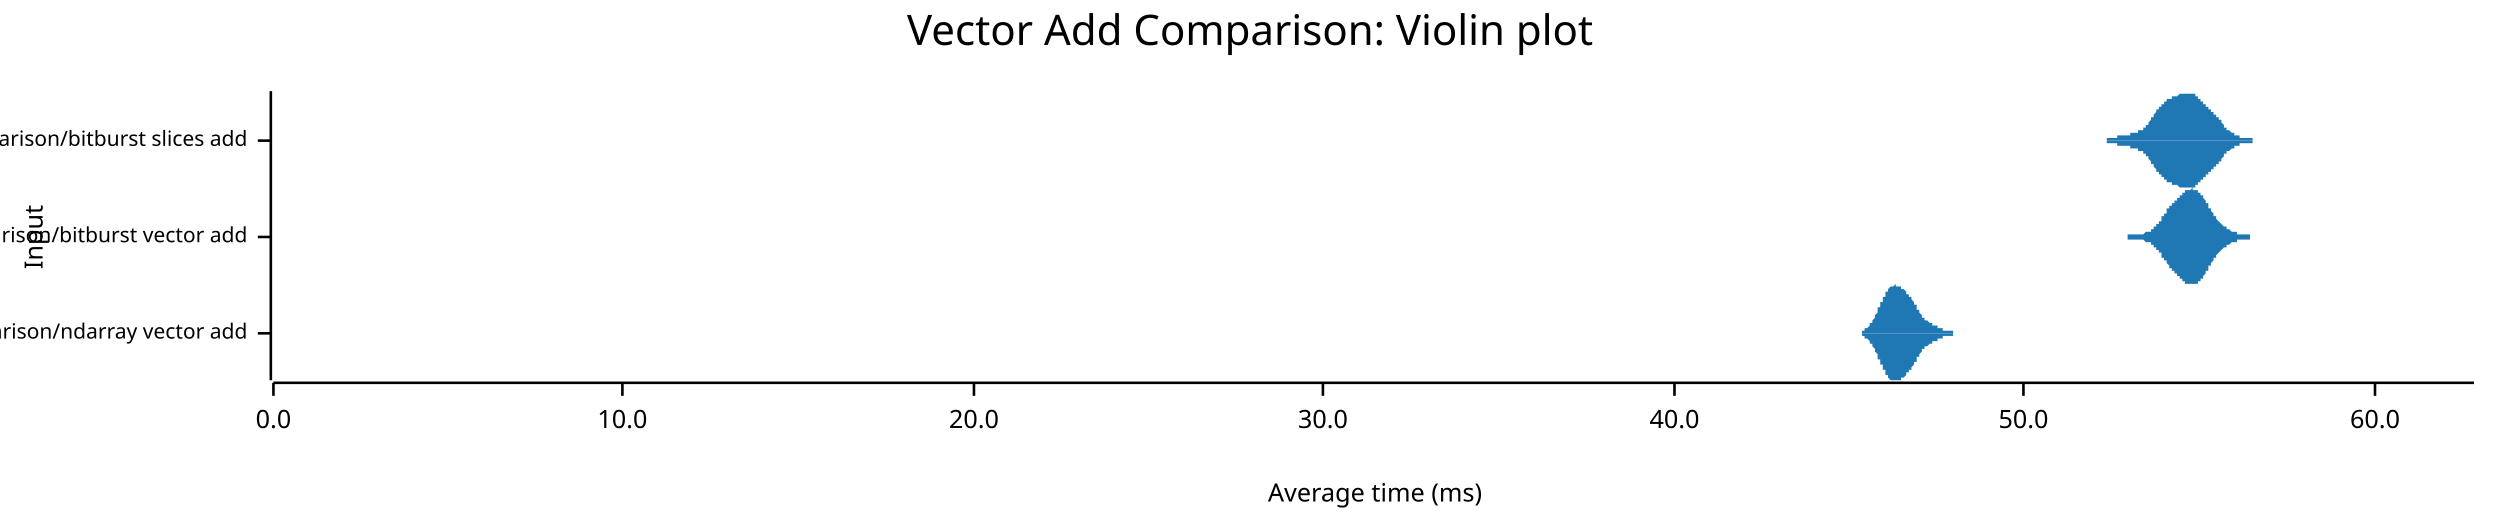
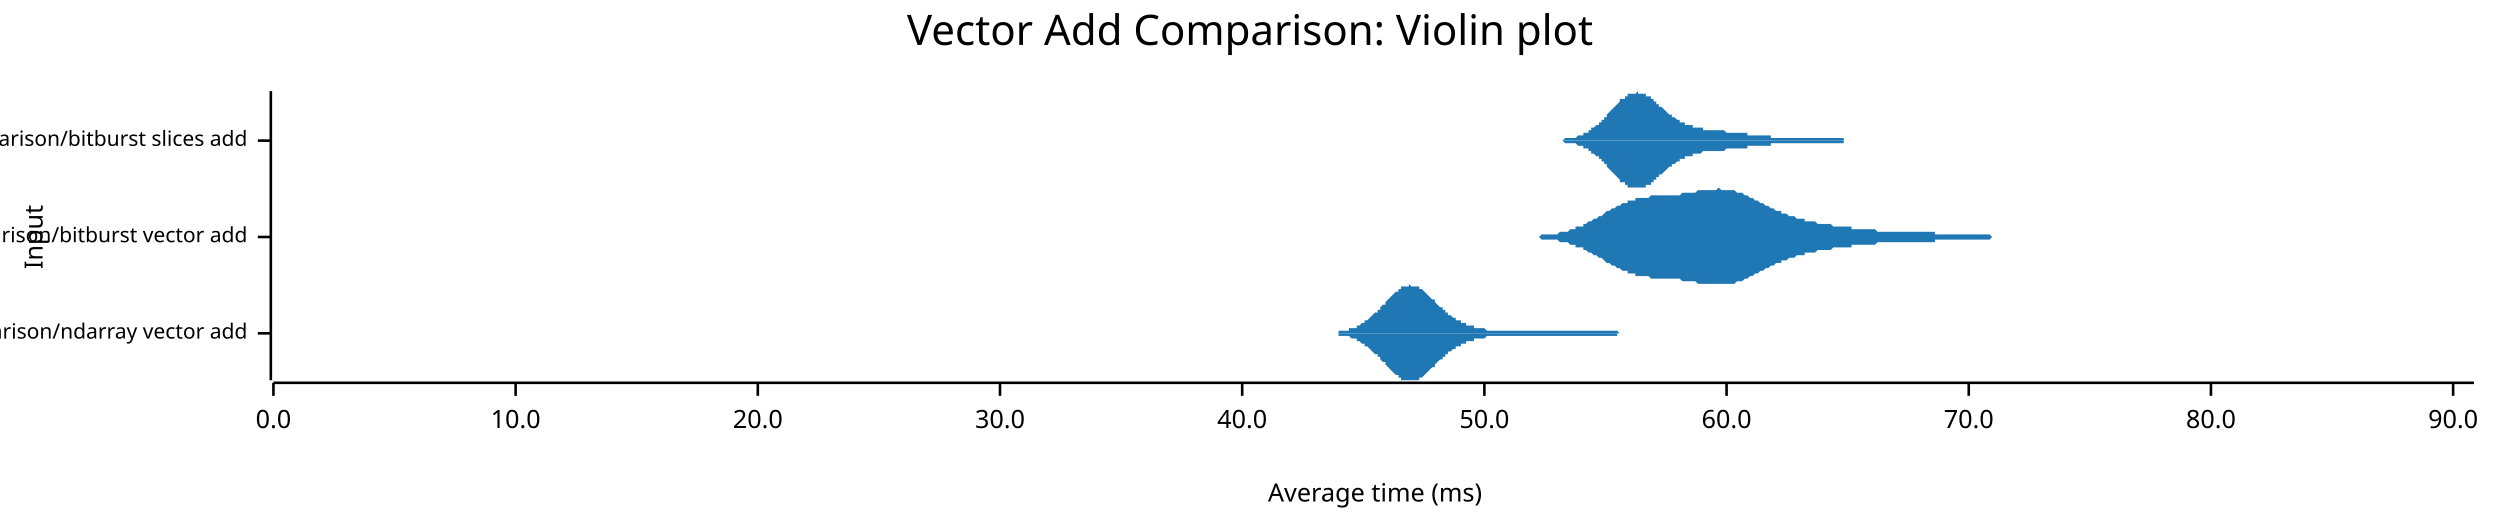
<svg xmlns="http://www.w3.org/2000/svg" width="960" height="204" viewBox="0 0 960 204">
  <text x="480" y="5" dy="0.76em" text-anchor="middle" font-family="sans-serif" font-size="16.129" opacity="1" fill="#000000">
Vector Add Comparison: Violin plot
</text>
  <text x="9" y="91" dy="0.76em" text-anchor="middle" font-family="sans-serif" font-size="9.677" opacity="1" fill="#000000" transform="rotate(270, 9, 91)">
Input
</text>
  <text x="528" y="195" dy="-0.5ex" text-anchor="middle" font-family="sans-serif" font-size="9.677" opacity="1" fill="#000000">
Average time (ms)
</text>
  <polyline fill="none" opacity="1" stroke="#000000" stroke-width="1" points="104,35 104,146 " />
  <text x="95" y="128" dy="0.5ex" text-anchor="end" font-family="sans-serif" font-size="8.065" opacity="1" fill="#000000">
Vector Add Comparison/ndarray vector add
</text>
  <polyline fill="none" opacity="1" stroke="#000000" stroke-width="1" points="99,128 104,128 " />
  <text x="95" y="91" dy="0.5ex" text-anchor="end" font-family="sans-serif" font-size="8.065" opacity="1" fill="#000000">
Vector Add Comparison/bitburst vector add
</text>
  <polyline fill="none" opacity="1" stroke="#000000" stroke-width="1" points="99,91 104,91 " />
  <text x="95" y="54" dy="0.5ex" text-anchor="end" font-family="sans-serif" font-size="8.065" opacity="1" fill="#000000">
Vector Add Comparison/bitburst slices add
</text>
  <polyline fill="none" opacity="1" stroke="#000000" stroke-width="1" points="99,54 104,54 " />
  <polyline fill="none" opacity="1" stroke="#000000" stroke-width="1" points="105,147 950,147 " />
  <text x="105" y="157" dy="0.76em" text-anchor="middle" font-family="sans-serif" font-size="9.677" opacity="1" fill="#000000">
0.0
</text>
  <polyline fill="none" opacity="1" stroke="#000000" stroke-width="1" points="105,147 105,152 " />
-   <text x="239" y="157" dy="0.76em" text-anchor="middle" font-family="sans-serif" font-size="9.677" opacity="1" fill="#000000">
+   <text x="198" y="157" dy="0.76em" text-anchor="middle" font-family="sans-serif" font-size="9.677" opacity="1" fill="#000000">
10.0
</text>
-   <polyline fill="none" opacity="1" stroke="#000000" stroke-width="1" points="239,147 239,152 " />
-   <text x="374" y="157" dy="0.76em" text-anchor="middle" font-family="sans-serif" font-size="9.677" opacity="1" fill="#000000">
+   <polyline fill="none" opacity="1" stroke="#000000" stroke-width="1" points="198,147 198,152 " />
+   <text x="291" y="157" dy="0.76em" text-anchor="middle" font-family="sans-serif" font-size="9.677" opacity="1" fill="#000000">
20.0
</text>
-   <polyline fill="none" opacity="1" stroke="#000000" stroke-width="1" points="374,147 374,152 " />
-   <text x="508" y="157" dy="0.76em" text-anchor="middle" font-family="sans-serif" font-size="9.677" opacity="1" fill="#000000">
+   <polyline fill="none" opacity="1" stroke="#000000" stroke-width="1" points="291,147 291,152 " />
+   <text x="384" y="157" dy="0.76em" text-anchor="middle" font-family="sans-serif" font-size="9.677" opacity="1" fill="#000000">
30.0
</text>
-   <polyline fill="none" opacity="1" stroke="#000000" stroke-width="1" points="508,147 508,152 " />
-   <text x="643" y="157" dy="0.76em" text-anchor="middle" font-family="sans-serif" font-size="9.677" opacity="1" fill="#000000">
+   <polyline fill="none" opacity="1" stroke="#000000" stroke-width="1" points="384,147 384,152 " />
+   <text x="477" y="157" dy="0.76em" text-anchor="middle" font-family="sans-serif" font-size="9.677" opacity="1" fill="#000000">
40.0
</text>
-   <polyline fill="none" opacity="1" stroke="#000000" stroke-width="1" points="643,147 643,152 " />
-   <text x="777" y="157" dy="0.76em" text-anchor="middle" font-family="sans-serif" font-size="9.677" opacity="1" fill="#000000">
+   <polyline fill="none" opacity="1" stroke="#000000" stroke-width="1" points="477,147 477,152 " />
+   <text x="570" y="157" dy="0.76em" text-anchor="middle" font-family="sans-serif" font-size="9.677" opacity="1" fill="#000000">
50.0
</text>
-   <polyline fill="none" opacity="1" stroke="#000000" stroke-width="1" points="777,147 777,152 " />
-   <text x="912" y="157" dy="0.76em" text-anchor="middle" font-family="sans-serif" font-size="9.677" opacity="1" fill="#000000">
+   <polyline fill="none" opacity="1" stroke="#000000" stroke-width="1" points="570,147 570,152 " />
+   <text x="663" y="157" dy="0.76em" text-anchor="middle" font-family="sans-serif" font-size="9.677" opacity="1" fill="#000000">
60.0
</text>
-   <polyline fill="none" opacity="1" stroke="#000000" stroke-width="1" points="912,147 912,152 " />
-   <polygon opacity="1" fill="#1F78B4" points="710,128 710,128 710,128 710,128 710,128 710,128 711,128 711,128 711,128 711,128 711,128 711,128 711,128 711,128 712,128 712,128 712,128 712,128 712,128 712,128 712,128 712,128 713,128 713,128 713,128 713,128 713,128 713,128 713,128 714,128 714,128 714,128 714,128 714,128 714,128 714,128 714,128 715,128 715,127 715,127 715,127 715,127 715,127 715,127 715,127 716,127 716,127 716,127 716,127 716,127 716,127 716,127 716,126 717,126 717,126 717,126 717,126 717,126 717,126 717,126 718,125 718,125 718,125 718,125 718,125 718,125 718,124 718,124 719,124 719,124 719,124 719,124 719,123 719,123 719,123 719,123 720,122 720,122 720,122 720,122 720,121 720,121 720,121 720,121 721,120 721,120 721,120 721,120 721,119 721,119 721,119 721,118 722,118 722,118 722,118 722,117 722,117 722,117 722,116 723,116 723,116 723,115 723,115 723,115 723,115 723,114 723,114 724,114 724,113 724,113 724,113 724,113 724,112 724,112 724,112 725,112 725,112 725,111 725,111 725,111 725,111 725,111 725,111 726,110 726,110 726,110 726,110 726,110 726,110 726,110 727,110 727,110 727,110 727,110 727,110 727,110 727,110 727,110 728,109 728,110 728,110 728,110 728,110 728,110 728,110 728,110 729,110 729,110 729,110 729,110 729,110 729,110 729,110 729,110 730,110 730,110 730,110 730,110 730,110 730,110 730,111 731,111 731,111 731,111 731,111 731,111 731,111 731,111 731,111 732,112 732,112 732,112 732,112 732,112 732,112 732,112 732,113 733,113 733,113 733,113 733,113 733,113 733,114 733,114 733,114 734,114 734,114 734,114 734,115 734,115 734,115 734,115 735,116 735,116 735,116 735,116 735,116 735,117 735,117 735,117 736,117 736,117 736,118 736,118 736,118 736,118 736,119 736,119 737,119 737,119 737,119 737,120 737,120 737,120 737,120 737,120 738,121 738,121 738,121 738,121 738,121 738,121 738,122 739,122 739,122 739,122 739,122 739,122 739,122 739,123 739,123 740,123 740,123 740,123 740,123 740,123 740,123 740,123 740,123 741,124 741,124 741,124 741,124 741,124 741,124 741,124 741,124 742,124 742,124 742,124 742,124 742,124 742,125 742,125 743,125 743,125 743,125 743,125 743,125 743,125 743,125 743,125 744,125 744,125 744,125 744,125 744,126 744,126 744,126 744,126 745,126 745,126 745,126 745,126 745,126 745,126 745,126 745,126 746,126 746,126 746,126 746,127 746,127 746,127 746,127 747,127 747,127 747,127 747,127 747,127 747,127 747,127 747,127 748,127 748,127 748,127 748,127 748,127 748,127 748,127 748,127 749,127 749,127 749,127 749,127 749,127 749,127 749,127 749,127 750,127 750,127 750,127 750,127 750,128 750,128 750,128 751,128 751,128 751,128 751,128 751,128 751,128 751,128 751,128 752,128 752,128 752,128 752,128 752,128 752,128 752,128 752,128 753,128 753,128 753,128 753,128 753,128 753,128 753,128 753,128 754,128 754,128 754,128 754,128 754,128 754,128 754,128 755,128 755,128 755,128 755,128 755,128 755,128 755,128 755,128 756,128 756,128 756,128 756,128 756,128 756,128 756,128 756,128 757,128 757,128 757,128 757,128 757,128 757,128 757,128 757,128 758,128 758,128 758,128 758,128 758,128 758,128 758,128 758,128 759,128 759,128 759,128 759,128 759,128 759,128 759,128 760,128 760,128 760,128 760,128 760,128 760,128 760,128 760,128 761,128 761,128 761,128 761,128 761,128 761,128 761,128 761,128 762,128 762,128 762,128 762,128 762,128 762,128 762,128 762,128 763,128 763,128 763,128 763,128 763,128 763,128 763,128 764,128 764,128 764,128 764,128 764,128 764,128 764,128 764,128 765,128 765,128 765,128 765,128 765,128 765,128 765,128 765,128 766,128 766,128 766,128 766,128 766,128 766,128 766,128 766,128 767,128 767,128 767,128 767,128 767,128 767,128 767,128 768,128 768,128 768,128 768,128 768,128 768,128 768,128 768,128 769,128 769,128 769,128 769,128 769,128 769,128 769,128 769,128 770,128 770,128 770,128 770,128 770,128 770,128 770,128 770,128 771,128 771,128 771,128 771,128 771,128 771,128 771,128 772,128 772,128 772,128 772,128 772,128 772,128 772,128 772,128 773,128 773,128 773,128 773,128 773,128 773,128 773,128 773,128 774,128 774,128 774,128 774,128 774,128 774,128 710,128 " />
-   <polygon opacity="1" fill="#1F78B4" points="710,128 710,128 710,128 710,128 710,128 710,128 711,128 711,128 711,128 711,128 711,128 711,128 711,128 711,128 712,128 712,128 712,128 712,128 712,128 712,128 712,128 712,128 713,128 713,128 713,128 713,128 713,128 713,128 713,128 714,128 714,128 714,128 714,128 714,128 714,128 714,128 714,128 715,128 715,129 715,129 715,129 715,129 715,129 715,129 715,129 716,129 716,129 716,129 716,129 716,129 716,129 716,129 716,130 717,130 717,130 717,130 717,130 717,130 717,130 717,130 718,131 718,131 718,131 718,131 718,131 718,131 718,132 718,132 719,132 719,132 719,132 719,132 719,133 719,133 719,133 719,133 720,134 720,134 720,134 720,134 720,135 720,135 720,135 720,135 721,136 721,136 721,136 721,136 721,137 721,137 721,137 721,138 722,138 722,138 722,138 722,139 722,139 722,139 722,140 723,140 723,140 723,141 723,141 723,141 723,141 723,142 723,142 724,142 724,143 724,143 724,143 724,143 724,144 724,144 724,144 725,144 725,144 725,145 725,145 725,145 725,145 725,145 725,145 726,146 726,146 726,146 726,146 726,146 726,146 726,146 727,146 727,146 727,146 727,146 727,146 727,146 727,146 727,146 728,146 728,146 728,146 728,146 728,146 728,146 728,146 728,146 729,146 729,146 729,146 729,146 729,146 729,146 729,146 729,146 730,146 730,146 730,146 730,146 730,146 730,146 730,145 731,145 731,145 731,145 731,145 731,145 731,145 731,145 731,145 732,144 732,144 732,144 732,144 732,144 732,144 732,144 732,143 733,143 733,143 733,143 733,143 733,143 733,142 733,142 733,142 734,142 734,142 734,142 734,141 734,141 734,141 734,141 735,140 735,140 735,140 735,140 735,140 735,139 735,139 735,139 736,139 736,139 736,138 736,138 736,138 736,138 736,137 736,137 737,137 737,137 737,137 737,136 737,136 737,136 737,136 737,136 738,135 738,135 738,135 738,135 738,135 738,135 738,134 739,134 739,134 739,134 739,134 739,134 739,134 739,133 739,133 740,133 740,133 740,133 740,133 740,133 740,133 740,133 740,133 741,132 741,132 741,132 741,132 741,132 741,132 741,132 741,132 742,132 742,132 742,132 742,132 742,132 742,131 742,131 743,131 743,131 743,131 743,131 743,131 743,131 743,131 743,131 744,131 744,131 744,131 744,131 744,130 744,130 744,130 744,130 745,130 745,130 745,130 745,130 745,130 745,130 745,130 745,130 746,130 746,130 746,130 746,129 746,129 746,129 746,129 747,129 747,129 747,129 747,129 747,129 747,129 747,129 747,129 748,129 748,129 748,129 748,129 748,129 748,129 748,129 748,129 749,129 749,129 749,129 749,129 749,129 749,129 749,129 749,129 750,129 750,129 750,129 750,129 750,128 750,128 750,128 751,128 751,128 751,128 751,128 751,128 751,128 751,128 751,128 752,128 752,128 752,128 752,128 752,128 752,128 752,128 752,128 753,128 753,128 753,128 753,128 753,128 753,128 753,128 753,128 754,128 754,128 754,128 754,128 754,128 754,128 754,128 755,128 755,128 755,128 755,128 755,128 755,128 755,128 755,128 756,128 756,128 756,128 756,128 756,128 756,128 756,128 756,128 757,128 757,128 757,128 757,128 757,128 757,128 757,128 757,128 758,128 758,128 758,128 758,128 758,128 758,128 758,128 758,128 759,128 759,128 759,128 759,128 759,128 759,128 759,128 760,128 760,128 760,128 760,128 760,128 760,128 760,128 760,128 761,128 761,128 761,128 761,128 761,128 761,128 761,128 761,128 762,128 762,128 762,128 762,128 762,128 762,128 762,128 762,128 763,128 763,128 763,128 763,128 763,128 763,128 763,128 764,128 764,128 764,128 764,128 764,128 764,128 764,128 764,128 765,128 765,128 765,128 765,128 765,128 765,128 765,128 765,128 766,128 766,128 766,128 766,128 766,128 766,128 766,128 766,128 767,128 767,128 767,128 767,128 767,128 767,128 767,128 768,128 768,128 768,128 768,128 768,128 768,128 768,128 768,128 769,128 769,128 769,128 769,128 769,128 769,128 769,128 769,128 770,128 770,128 770,128 770,128 770,128 770,128 770,128 770,128 771,128 771,128 771,128 771,128 771,128 771,128 771,128 772,128 772,128 772,128 772,128 772,128 772,128 772,128 772,128 773,128 773,128 773,128 773,128 773,128 773,128 773,128 773,128 774,128 774,128 774,128 774,128 774,128 774,128 710,128 " />
-   <polygon opacity="1" fill="#1F78B4" points="805,91 805,91 805,91 805,91 806,91 806,91 806,91 807,91 807,91 807,91 808,91 808,91 808,91 808,91 809,91 809,91 809,91 810,91 810,91 810,91 810,91 811,91 811,91 811,91 812,91 812,91 812,91 812,91 813,91 813,91 813,91 814,91 814,91 814,91 814,91 815,91 815,91 815,91 816,91 816,91 816,91 817,91 817,91 817,90 817,90 818,90 818,90 818,90 819,90 819,90 819,90 819,90 820,90 820,90 820,90 821,90 821,90 821,90 821,90 822,90 822,90 822,90 823,90 823,90 823,90 823,90 824,89 824,89 824,89 825,89 825,89 825,89 826,89 826,89 826,88 826,88 827,88 827,88 827,87 828,87 828,87 828,86 828,86 829,86 829,85 829,85 830,85 830,84 830,84 830,83 831,83 831,83 831,82 832,82 832,81 832,81 832,80 833,80 833,80 833,79 834,79 834,79 834,78 835,78 835,77 835,77 835,77 836,77 836,76 836,76 837,76 837,75 837,75 837,75 838,75 838,74 838,74 839,74 839,74 839,73 839,73 840,73 840,73 840,73 841,73 841,73 841,73 841,73 842,72 842,73 842,73 843,73 843,73 843,73 844,73 844,73 844,74 844,74 845,74 845,74 845,75 846,75 846,76 846,76 846,76 847,77 847,77 847,78 848,78 848,79 848,79 848,80 849,80 849,81 849,81 850,82 850,82 850,83 850,83 851,83 851,84 851,84 852,85 852,85 852,85 853,86 853,86 853,86 853,86 854,87 854,87 854,87 855,87 855,87 855,88 855,88 856,88 856,88 856,88 857,89 857,89 857,89 857,89 858,89 858,89 858,89 859,89 859,89 859,90 859,90 860,90 860,90 860,90 861,90 861,90 861,90 862,90 862,90 862,90 862,90 863,90 863,90 863,90 864,90 864,90 864,90 864,91 865,91 865,91 865,91 866,91 866,91 866,91 866,91 867,91 867,91 867,91 868,91 868,91 868,91 868,91 869,91 869,91 869,91 870,91 870,91 870,91 871,91 871,91 871,91 871,91 872,91 872,91 872,91 873,91 873,91 873,91 873,91 874,91 874,91 874,91 875,91 875,91 875,91 875,91 876,91 876,91 876,91 877,91 877,91 877,91 877,91 878,91 878,91 878,91 879,91 879,91 879,91 880,91 880,91 880,91 880,91 881,91 881,91 881,91 882,91 882,91 882,91 882,91 883,91 883,91 883,91 884,91 884,91 884,91 884,91 885,91 885,91 885,91 886,91 886,91 886,91 886,91 887,91 887,91 887,91 888,91 888,91 888,91 889,91 889,91 889,91 889,91 890,91 890,91 890,91 891,91 891,91 891,91 891,91 892,91 892,91 892,91 893,91 893,91 893,91 893,91 894,91 894,91 894,91 895,91 895,91 895,91 895,91 896,91 896,91 896,91 897,91 897,91 897,91 898,91 898,91 898,91 898,91 899,91 899,91 899,91 900,91 900,91 900,91 900,91 901,91 901,91 901,91 902,91 902,91 902,91 902,91 903,91 903,91 903,91 904,91 904,91 904,91 904,91 905,91 905,91 905,91 906,91 906,91 906,91 907,91 907,91 907,91 907,91 908,91 908,91 908,91 909,91 909,91 909,91 909,91 910,91 910,91 910,91 911,91 911,91 911,91 911,91 912,91 912,91 912,91 913,91 913,91 913,91 913,91 914,91 914,91 914,91 915,91 915,91 915,91 916,91 916,91 916,91 916,91 917,91 917,91 917,91 918,91 918,91 918,91 918,91 919,91 919,91 919,91 920,91 920,91 920,91 920,91 921,91 921,91 921,91 922,91 922,91 922,91 922,91 923,91 923,91 923,91 924,91 924,91 924,91 925,91 925,91 925,91 925,91 926,91 926,91 926,91 927,91 927,91 927,91 927,91 928,91 928,91 928,91 929,91 929,91 929,91 929,91 930,91 930,91 930,91 931,91 931,91 931,91 931,91 932,91 932,91 932,91 933,91 933,91 933,91 934,91 934,91 934,91 934,91 935,91 935,91 935,91 936,91 936,91 936,91 936,91 937,91 937,91 937,91 938,91 938,91 938,91 938,91 939,91 939,91 939,91 940,91 940,91 940,91 941,91 941,91 941,91 941,91 942,91 942,91 942,91 943,91 943,91 943,91 943,91 944,91 944,91 944,91 945,91 945,91 945,91 945,91 946,91 946,91 946,91 947,91 947,91 947,91 947,91 948,91 948,91 948,91 949,91 949,91 949,91 950,91 950,91 805,91 " />
-   <polygon opacity="1" fill="#1F78B4" points="805,91 805,91 805,91 805,91 806,91 806,91 806,91 807,91 807,91 807,91 808,91 808,91 808,91 808,91 809,91 809,91 809,91 810,91 810,91 810,91 810,91 811,91 811,91 811,91 812,91 812,91 812,91 812,91 813,91 813,91 813,91 814,91 814,91 814,91 814,91 815,91 815,91 815,91 816,91 816,91 816,91 817,91 817,91 817,92 817,92 818,92 818,92 818,92 819,92 819,92 819,92 819,92 820,92 820,92 820,92 821,92 821,92 821,92 821,92 822,92 822,92 822,92 823,92 823,92 823,92 823,92 824,93 824,93 824,93 825,93 825,93 825,93 826,93 826,93 826,94 826,94 827,94 827,94 827,95 828,95 828,95 828,95 828,96 829,96 829,97 829,97 830,97 830,98 830,98 830,99 831,99 831,99 831,100 832,100 832,101 832,101 832,101 833,102 833,102 833,103 834,103 834,103 834,104 835,104 835,105 835,105 835,105 836,105 836,106 836,106 837,106 837,107 837,107 837,107 838,107 838,108 838,108 839,108 839,108 839,109 839,109 840,109 840,109 840,109 841,109 841,109 841,109 841,109 842,109 842,109 842,109 843,109 843,109 843,109 844,109 844,109 844,108 844,108 845,108 845,108 845,107 846,107 846,106 846,106 846,106 847,105 847,105 847,104 848,104 848,103 848,103 848,102 849,102 849,101 849,101 850,100 850,100 850,99 850,99 851,99 851,98 851,98 852,97 852,97 852,97 853,96 853,96 853,96 853,96 854,95 854,95 854,95 855,95 855,94 855,94 855,94 856,94 856,94 856,94 857,93 857,93 857,93 857,93 858,93 858,93 858,93 859,93 859,93 859,92 859,92 860,92 860,92 860,92 861,92 861,92 861,92 862,92 862,92 862,92 862,92 863,92 863,92 863,92 864,92 864,92 864,92 864,91 865,91 865,91 865,91 866,91 866,91 866,91 866,91 867,91 867,91 867,91 868,91 868,91 868,91 868,91 869,91 869,91 869,91 870,91 870,91 870,91 871,91 871,91 871,91 871,91 872,91 872,91 872,91 873,91 873,91 873,91 873,91 874,91 874,91 874,91 875,91 875,91 875,91 875,91 876,91 876,91 876,91 877,91 877,91 877,91 877,91 878,91 878,91 878,91 879,91 879,91 879,91 880,91 880,91 880,91 880,91 881,91 881,91 881,91 882,91 882,91 882,91 882,91 883,91 883,91 883,91 884,91 884,91 884,91 884,91 885,91 885,91 885,91 886,91 886,91 886,91 886,91 887,91 887,91 887,91 888,91 888,91 888,91 889,91 889,91 889,91 889,91 890,91 890,91 890,91 891,91 891,91 891,91 891,91 892,91 892,91 892,91 893,91 893,91 893,91 893,91 894,91 894,91 894,91 895,91 895,91 895,91 895,91 896,91 896,91 896,91 897,91 897,91 897,91 898,91 898,91 898,91 898,91 899,91 899,91 899,91 900,91 900,91 900,91 900,91 901,91 901,91 901,91 902,91 902,91 902,91 902,91 903,91 903,91 903,91 904,91 904,91 904,91 904,91 905,91 905,91 905,91 906,91 906,91 906,91 907,91 907,91 907,91 907,91 908,91 908,91 908,91 909,91 909,91 909,91 909,91 910,91 910,91 910,91 911,91 911,91 911,91 911,91 912,91 912,91 912,91 913,91 913,91 913,91 913,91 914,91 914,91 914,91 915,91 915,91 915,91 916,91 916,91 916,91 916,91 917,91 917,91 917,91 918,91 918,91 918,91 918,91 919,91 919,91 919,91 920,91 920,91 920,91 920,91 921,91 921,91 921,91 922,91 922,91 922,91 922,91 923,91 923,91 923,91 924,91 924,91 924,91 925,91 925,91 925,91 925,91 926,91 926,91 926,91 927,91 927,91 927,91 927,91 928,91 928,91 928,91 929,91 929,91 929,91 929,91 930,91 930,91 930,91 931,91 931,91 931,91 931,91 932,91 932,91 932,91 933,91 933,91 933,91 934,91 934,91 934,91 934,91 935,91 935,91 935,91 936,91 936,91 936,91 936,91 937,91 937,91 937,91 938,91 938,91 938,91 938,91 939,91 939,91 939,91 940,91 940,91 940,91 941,91 941,91 941,91 941,91 942,91 942,91 942,91 943,91 943,91 943,91 943,91 944,91 944,91 944,91 945,91 945,91 945,91 945,91 946,91 946,91 946,91 947,91 947,91 947,91 947,91 948,91 948,91 948,91 949,91 949,91 949,91 950,91 950,91 805,91 " />
-   <polygon opacity="1" fill="#1F78B4" points="802,54 802,54 802,54 803,54 803,54 803,54 803,54 803,54 803,54 803,54 804,54 804,54 804,54 804,54 804,54 804,54 804,54 805,54 805,54 805,54 805,54 805,54 805,54 805,54 806,54 806,54 806,54 806,54 806,54 806,54 807,54 807,54 807,54 807,54 807,54 807,54 807,54 808,54 808,54 808,54 808,54 808,54 808,54 808,54 809,54 809,54 809,53 809,53 809,53 809,53 809,53 810,53 810,53 810,53 810,53 810,53 810,53 810,53 811,53 811,53 811,53 811,53 811,53 811,53 811,53 812,53 812,53 812,53 812,53 812,53 812,53 813,53 813,53 813,53 813,52 813,52 813,52 813,52 814,52 814,52 814,52 814,52 814,52 814,52 814,52 815,52 815,52 815,52 815,52 815,52 815,52 815,52 816,52 816,52 816,52 816,52 816,52 816,52 816,52 817,52 817,52 817,52 817,52 817,52 817,52 817,52 818,52 818,52 818,52 818,51 818,51 818,51 819,51 819,51 819,51 819,51 819,51 819,51 819,51 820,51 820,51 820,51 820,51 820,51 820,51 820,51 821,51 821,51 821,51 821,51 821,50 821,50 821,50 822,50 822,50 822,50 822,50 822,50 822,50 822,50 823,50 823,50 823,49 823,49 823,49 823,49 824,49 824,49 824,49 824,48 824,48 824,48 824,48 825,48 825,48 825,47 825,47 825,47 825,47 825,47 826,46 826,46 826,46 826,46 826,46 826,45 826,45 827,45 827,45 827,45 827,44 827,44 827,44 827,44 828,43 828,43 828,43 828,43 828,43 828,42 828,42 829,42 829,42 829,42 829,41 829,41 829,41 830,41 830,41 830,40 830,40 830,40 830,40 830,40 831,40 831,40 831,39 831,39 831,39 831,39 831,39 832,39 832,39 832,39 832,38 832,38 832,38 832,38 833,38 833,38 833,38 833,38 833,38 833,38 833,38 834,38 834,38 834,37 834,37 834,37 834,37 834,37 835,37 835,37 835,37 835,37 835,37 835,37 836,37 836,37 836,37 836,37 836,37 836,37 836,37 837,36 837,36 837,36 837,36 837,36 837,36 837,36 838,36 838,36 838,36 838,36 838,36 838,36 838,36 839,36 839,36 839,36 839,36 839,36 839,36 839,36 840,36 840,36 840,36 840,35 840,36 840,36 841,36 841,36 841,36 841,36 841,36 841,36 841,36 842,36 842,36 842,36 842,36 842,36 842,36 842,36 843,36 843,36 843,36 843,37 843,37 843,37 843,37 844,37 844,37 844,37 844,37 844,38 844,38 844,38 845,38 845,38 845,38 845,38 845,39 845,39 845,39 846,39 846,39 846,39 846,40 846,40 846,40 847,40 847,40 847,40 847,40 847,41 847,41 847,41 848,41 848,41 848,41 848,42 848,42 848,42 848,42 849,42 849,42 849,42 849,43 849,43 849,43 849,43 850,43 850,43 850,44 850,44 850,44 850,44 850,44 851,44 851,45 851,45 851,45 851,45 851,45 851,45 852,45 852,46 852,46 852,46 852,46 852,46 853,46 853,47 853,47 853,47 853,47 853,47 853,47 854,48 854,48 854,48 854,48 854,48 854,48 854,49 855,49 855,49 855,49 855,49 855,49 855,49 855,50 856,50 856,50 856,50 856,50 856,50 856,50 856,50 857,51 857,51 857,51 857,51 857,51 857,51 858,51 858,51 858,51 858,52 858,52 858,52 858,52 859,52 859,52 859,52 859,52 859,52 859,52 859,52 860,52 860,52 860,53 860,53 860,53 860,53 860,53 861,53 861,53 861,53 861,53 861,53 861,53 861,53 862,53 862,53 862,53 862,53 862,53 862,53 862,53 863,53 863,53 863,53 863,53 863,53 863,53 864,53 864,53 864,53 864,53 864,53 864,53 864,53 865,53 865,54 865,54 865,54 865,54 865,54 865,54 866,54 866,54 866,54 866,54 866,54 866,54 866,54 867,54 867,54 867,54 867,54 867,54 867,54 867,54 868,54 868,54 868,54 868,54 868,54 868,54 868,54 869,54 869,54 869,54 869,54 869,54 869,54 870,54 870,54 870,54 870,54 870,54 870,54 870,54 871,54 871,54 871,54 871,54 871,54 871,54 871,54 872,54 872,54 872,54 872,54 872,54 872,54 872,54 873,54 873,54 873,54 873,54 873,54 873,54 873,54 874,54 874,54 874,54 874,54 874,54 874,54 875,54 875,54 875,54 875,54 875,54 875,54 875,54 802,54 " />
-   <polygon opacity="1" fill="#1F78B4" points="802,54 802,54 802,54 803,54 803,54 803,54 803,54 803,54 803,54 803,54 804,54 804,54 804,54 804,54 804,54 804,54 804,54 805,54 805,54 805,54 805,54 805,54 805,54 805,54 806,54 806,54 806,54 806,54 806,54 806,54 807,54 807,54 807,54 807,54 807,54 807,54 807,54 808,54 808,54 808,54 808,54 808,54 808,54 808,54 809,54 809,54 809,55 809,55 809,55 809,55 809,55 810,55 810,55 810,55 810,55 810,55 810,55 810,55 811,55 811,55 811,55 811,55 811,55 811,55 811,55 812,55 812,55 812,55 812,55 812,55 812,55 813,55 813,55 813,55 813,56 813,56 813,56 813,56 814,56 814,56 814,56 814,56 814,56 814,56 814,56 815,56 815,56 815,56 815,56 815,56 815,56 815,56 816,56 816,56 816,56 816,56 816,56 816,56 816,56 817,56 817,56 817,56 817,56 817,56 817,56 817,56 818,56 818,56 818,56 818,57 818,57 818,57 819,57 819,57 819,57 819,57 819,57 819,57 819,57 820,57 820,57 820,57 820,57 820,57 820,57 820,57 821,57 821,57 821,57 821,57 821,58 821,58 821,58 822,58 822,58 822,58 822,58 822,58 822,58 822,58 823,58 823,58 823,59 823,59 823,59 823,59 824,59 824,59 824,59 824,60 824,60 824,60 824,60 825,60 825,60 825,61 825,61 825,61 825,61 825,61 826,62 826,62 826,62 826,62 826,62 826,63 826,63 827,63 827,63 827,63 827,64 827,64 827,64 827,64 828,65 828,65 828,65 828,65 828,65 828,66 828,66 829,66 829,66 829,66 829,67 829,67 829,67 830,67 830,67 830,68 830,68 830,68 830,68 830,68 831,68 831,68 831,69 831,69 831,69 831,69 831,69 832,69 832,69 832,69 832,70 832,70 832,70 832,70 833,70 833,70 833,70 833,70 833,70 833,70 833,70 834,70 834,70 834,71 834,71 834,71 834,71 834,71 835,71 835,71 835,71 835,71 835,71 835,71 836,71 836,71 836,71 836,71 836,71 836,71 836,71 837,72 837,72 837,72 837,72 837,72 837,72 837,72 838,72 838,72 838,72 838,72 838,72 838,72 838,72 839,72 839,72 839,72 839,72 839,72 839,72 839,72 840,72 840,72 840,72 840,72 840,72 840,72 841,72 841,72 841,72 841,72 841,72 841,72 841,72 842,72 842,72 842,72 842,72 842,72 842,72 842,72 843,72 843,72 843,72 843,71 843,71 843,71 843,71 844,71 844,71 844,71 844,71 844,70 844,70 844,70 845,70 845,70 845,70 845,70 845,69 845,69 845,69 846,69 846,69 846,69 846,68 846,68 846,68 847,68 847,68 847,68 847,68 847,67 847,67 847,67 848,67 848,67 848,67 848,66 848,66 848,66 848,66 849,66 849,66 849,66 849,65 849,65 849,65 849,65 850,65 850,65 850,64 850,64 850,64 850,64 850,64 851,64 851,63 851,63 851,63 851,63 851,63 851,63 852,63 852,62 852,62 852,62 852,62 852,62 853,62 853,61 853,61 853,61 853,61 853,61 853,61 854,60 854,60 854,60 854,60 854,60 854,60 854,59 855,59 855,59 855,59 855,59 855,59 855,59 855,58 856,58 856,58 856,58 856,58 856,58 856,58 856,58 857,57 857,57 857,57 857,57 857,57 857,57 858,57 858,57 858,57 858,56 858,56 858,56 858,56 859,56 859,56 859,56 859,56 859,56 859,56 859,56 860,56 860,56 860,55 860,55 860,55 860,55 860,55 861,55 861,55 861,55 861,55 861,55 861,55 861,55 862,55 862,55 862,55 862,55 862,55 862,55 862,55 863,55 863,55 863,55 863,55 863,55 863,55 864,55 864,55 864,55 864,55 864,55 864,55 864,55 865,55 865,54 865,54 865,54 865,54 865,54 865,54 866,54 866,54 866,54 866,54 866,54 866,54 866,54 867,54 867,54 867,54 867,54 867,54 867,54 867,54 868,54 868,54 868,54 868,54 868,54 868,54 868,54 869,54 869,54 869,54 869,54 869,54 869,54 870,54 870,54 870,54 870,54 870,54 870,54 870,54 871,54 871,54 871,54 871,54 871,54 871,54 871,54 872,54 872,54 872,54 872,54 872,54 872,54 872,54 873,54 873,54 873,54 873,54 873,54 873,54 873,54 874,54 874,54 874,54 874,54 874,54 874,54 875,54 875,54 875,54 875,54 875,54 875,54 875,54 802,54 " />
+   <polyline fill="none" opacity="1" stroke="#000000" stroke-width="1" points="663,147 663,152 " />
+   <text x="756" y="157" dy="0.76em" text-anchor="middle" font-family="sans-serif" font-size="9.677" opacity="1" fill="#000000">
+ 70.0
+ </text>
+   <polyline fill="none" opacity="1" stroke="#000000" stroke-width="1" points="756,147 756,152 " />
+   <text x="849" y="157" dy="0.76em" text-anchor="middle" font-family="sans-serif" font-size="9.677" opacity="1" fill="#000000">
+ 80.0
+ </text>
+   <polyline fill="none" opacity="1" stroke="#000000" stroke-width="1" points="849,147 849,152 " />
+   <text x="942" y="157" dy="0.76em" text-anchor="middle" font-family="sans-serif" font-size="9.677" opacity="1" fill="#000000">
+ 90.0
+ </text>
+   <polyline fill="none" opacity="1" stroke="#000000" stroke-width="1" points="942,147 942,152 " />
+   <polygon opacity="1" fill="#1F78B4" points="505,128 506,128 506,128 506,128 507,128 507,128 507,128 508,128 508,128 508,128 509,128 509,128 510,128 510,128 510,128 511,128 511,128 511,128 512,128 512,128 512,128 513,128 513,128 514,128 514,128 514,127 515,127 515,127 515,127 516,127 516,127 517,127 517,127 517,127 518,127 518,127 518,126 519,126 519,126 519,126 520,126 520,126 521,126 521,125 521,125 522,125 522,125 522,125 523,124 523,124 523,124 524,124 524,123 525,123 525,123 525,123 526,122 526,122 526,122 527,121 527,121 527,121 528,120 528,120 529,120 529,119 529,119 530,119 530,118 530,118 531,117 531,117 532,117 532,116 532,116 533,115 533,115 533,115 534,114 534,114 534,114 535,113 535,113 536,112 536,112 536,112 537,112 537,111 537,111 538,111 538,111 538,110 539,110 539,110 540,110 540,110 540,110 541,110 541,110 541,109 542,110 542,110 543,110 543,110 543,110 544,110 544,110 544,110 545,110 545,111 545,111 546,111 546,111 547,112 547,112 547,112 548,113 548,113 548,113 549,114 549,114 549,114 550,115 550,115 551,115 551,116 551,116 552,117 552,117 552,117 553,118 553,118 554,118 554,119 554,119 555,119 555,120 555,120 556,120 556,120 556,121 557,121 557,121 558,122 558,122 558,122 559,122 559,122 559,123 560,123 560,123 560,123 561,123 561,124 562,124 562,124 562,124 563,124 563,124 563,125 564,125 564,125 564,125 565,125 565,125 566,125 566,125 566,126 567,126 567,126 567,126 568,126 568,126 569,126 569,126 569,126 570,126 570,126 570,126 571,127 571,127 571,127 572,127 572,127 573,127 573,127 573,127 574,127 574,127 574,127 575,127 575,127 575,127 576,127 576,127 577,127 577,127 577,127 578,127 578,127 578,127 579,127 579,127 580,127 580,127 580,127 581,127 581,127 581,127 582,127 582,127 582,127 583,127 583,127 584,127 584,127 584,127 585,127 585,127 585,127 586,127 586,127 586,127 587,127 587,127 588,127 588,127 588,127 589,127 589,127 589,127 590,127 590,127 591,127 591,127 591,127 592,127 592,127 592,127 593,127 593,127 593,127 594,127 594,127 595,127 595,127 595,127 596,127 596,127 596,127 597,127 597,127 597,127 598,127 598,127 599,127 599,127 599,127 600,127 600,127 600,127 601,127 601,127 601,127 602,127 602,127 603,127 603,127 603,127 604,127 604,127 604,127 605,127 605,127 606,127 606,127 606,127 607,127 607,127 607,127 608,127 608,127 608,127 609,127 609,127 610,127 610,127 610,127 611,127 611,127 611,127 612,127 612,127 612,127 613,127 613,127 614,127 614,127 614,127 615,127 615,127 615,127 616,127 616,127 617,127 617,127 617,127 618,127 618,127 618,127 619,127 619,127 619,127 620,127 620,127 621,127 621,127 621,127 622,128 622,128 622,128 623,128 623,128 623,128 624,128 624,128 625,128 625,128 625,128 626,128 626,128 626,128 627,128 627,128 627,128 628,128 628,128 629,128 629,128 629,128 630,128 630,128 630,128 631,128 631,128 632,128 632,128 632,128 633,128 633,128 633,128 634,128 634,128 634,128 635,128 635,128 636,128 636,128 636,128 637,128 637,128 637,128 638,128 638,128 638,128 639,128 639,128 640,128 640,128 640,128 641,128 641,128 641,128 642,128 642,128 643,128 643,128 643,128 644,128 644,128 644,128 645,128 645,128 645,128 646,128 646,128 647,128 647,128 647,128 648,128 648,128 648,128 649,128 649,128 649,128 650,128 650,128 651,128 651,128 651,128 652,128 652,128 652,128 653,128 653,128 654,128 654,128 654,128 655,128 655,128 655,128 656,128 656,128 656,128 657,128 657,128 658,128 658,128 658,128 659,128 659,128 659,128 660,128 660,128 660,128 661,128 661,128 662,128 662,128 662,128 663,128 663,128 663,128 664,128 664,128 664,128 665,128 665,128 666,128 666,128 666,128 667,128 667,128 667,128 668,128 668,128 669,128 669,128 669,128 670,128 670,128 670,128 671,128 671,128 671,128 672,128 672,128 673,128 673,128 673,128 674,128 674,128 674,128 675,128 675,128 675,128 676,128 676,128 677,128 677,128 677,128 678,128 678,128 678,128 679,128 679,128 680,128 680,128 680,128 681,128 681,128 681,128 682,128 682,128 682,128 683,128 683,128 684,128 684,128 684,128 685,128 685,128 685,128 686,128 686,128 686,128 687,128 687,128 688,128 688,128 688,128 505,128 " />
+   <polygon opacity="1" fill="#1F78B4" points="505,128 506,128 506,128 506,128 507,128 507,128 507,128 508,128 508,128 508,128 509,128 509,128 510,128 510,128 510,128 511,128 511,128 511,128 512,128 512,128 512,128 513,128 513,128 514,128 514,128 514,129 515,129 515,129 515,129 516,129 516,129 517,129 517,129 517,129 518,129 518,129 518,129 519,130 519,130 519,130 520,130 520,130 521,130 521,131 521,131 522,131 522,131 522,131 523,132 523,132 523,132 524,132 524,133 525,133 525,133 525,133 526,134 526,134 526,134 527,135 527,135 527,135 528,136 528,136 529,136 529,137 529,137 530,137 530,138 530,138 531,139 531,139 532,139 532,140 532,140 533,141 533,141 533,141 534,142 534,142 534,142 535,143 535,143 536,144 536,144 536,144 537,144 537,145 537,145 538,145 538,145 538,146 539,146 539,146 540,146 540,146 540,146 541,146 541,146 541,146 542,146 542,146 543,146 543,146 543,146 544,146 544,146 544,146 545,146 545,145 545,145 546,145 546,145 547,144 547,144 547,144 548,143 548,143 548,143 549,142 549,142 549,142 550,141 550,141 551,141 551,140 551,140 552,139 552,139 552,139 553,138 553,138 554,138 554,137 554,137 555,137 555,136 555,136 556,136 556,136 556,135 557,135 557,135 558,134 558,134 558,134 559,134 559,134 559,133 560,133 560,133 560,133 561,133 561,132 562,132 562,132 562,132 563,132 563,132 563,131 564,131 564,131 564,131 565,131 565,131 566,131 566,131 566,130 567,130 567,130 567,130 568,130 568,130 569,130 569,130 569,130 570,130 570,130 570,130 571,129 571,129 571,129 572,129 572,129 573,129 573,129 573,129 574,129 574,129 574,129 575,129 575,129 575,129 576,129 576,129 577,129 577,129 577,129 578,129 578,129 578,129 579,129 579,129 580,129 580,129 580,129 581,129 581,129 581,129 582,129 582,129 582,129 583,129 583,129 584,129 584,129 584,129 585,129 585,129 585,129 586,129 586,129 586,129 587,129 587,129 588,129 588,129 588,129 589,129 589,129 589,129 590,129 590,129 591,129 591,129 591,129 592,129 592,129 592,129 593,129 593,129 593,129 594,129 594,129 595,129 595,129 595,129 596,129 596,129 596,129 597,129 597,129 597,129 598,129 598,129 599,129 599,129 599,129 600,129 600,129 600,129 601,129 601,129 601,129 602,129 602,129 603,129 603,129 603,129 604,129 604,129 604,129 605,129 605,129 606,129 606,129 606,129 607,129 607,129 607,129 608,129 608,129 608,129 609,129 609,129 610,129 610,129 610,129 611,129 611,129 611,129 612,129 612,129 612,129 613,129 613,129 614,129 614,129 614,129 615,129 615,129 615,129 616,129 616,129 617,129 617,129 617,129 618,129 618,129 618,129 619,129 619,129 619,129 620,129 620,129 621,129 621,129 621,128 622,128 622,128 622,128 623,128 623,128 623,128 624,128 624,128 625,128 625,128 625,128 626,128 626,128 626,128 627,128 627,128 627,128 628,128 628,128 629,128 629,128 629,128 630,128 630,128 630,128 631,128 631,128 632,128 632,128 632,128 633,128 633,128 633,128 634,128 634,128 634,128 635,128 635,128 636,128 636,128 636,128 637,128 637,128 637,128 638,128 638,128 638,128 639,128 639,128 640,128 640,128 640,128 641,128 641,128 641,128 642,128 642,128 643,128 643,128 643,128 644,128 644,128 644,128 645,128 645,128 645,128 646,128 646,128 647,128 647,128 647,128 648,128 648,128 648,128 649,128 649,128 649,128 650,128 650,128 651,128 651,128 651,128 652,128 652,128 652,128 653,128 653,128 654,128 654,128 654,128 655,128 655,128 655,128 656,128 656,128 656,128 657,128 657,128 658,128 658,128 658,128 659,128 659,128 659,128 660,128 660,128 660,128 661,128 661,128 662,128 662,128 662,128 663,128 663,128 663,128 664,128 664,128 664,128 665,128 665,128 666,128 666,128 666,128 667,128 667,128 667,128 668,128 668,128 669,128 669,128 669,128 670,128 670,128 670,128 671,128 671,128 671,128 672,128 672,128 673,128 673,128 673,128 674,128 674,128 674,128 675,128 675,128 675,128 676,128 676,128 677,128 677,128 677,128 678,128 678,128 678,128 679,128 679,128 680,128 680,128 680,128 681,128 681,128 681,128 682,128 682,128 682,128 683,128 683,128 684,128 684,128 684,128 685,128 685,128 685,128 686,128 686,128 686,128 687,128 687,128 688,128 688,128 688,128 505,128 " />
+   <polygon opacity="1" fill="#1F78B4" points="577,91 578,91 578,91 579,91 580,91 581,91 581,91 582,91 583,91 584,91 584,91 585,91 586,91 587,91 587,91 588,91 589,91 590,91 590,91 591,91 592,90 593,90 593,90 594,90 595,90 596,90 596,90 597,90 598,90 599,89 599,89 600,89 601,89 602,89 602,89 603,88 604,88 605,88 605,87 606,87 607,87 608,87 608,86 609,86 610,85 611,85 611,85 612,84 613,84 614,83 614,83 615,83 616,82 616,82 617,81 618,81 619,80 619,80 620,80 621,79 622,79 622,79 623,78 624,78 625,78 625,77 626,77 627,77 628,77 628,76 629,76 630,76 631,76 631,76 632,76 633,76 634,75 634,75 635,75 636,75 637,75 637,75 638,75 639,75 640,75 640,75 641,75 642,75 643,75 643,75 644,75 645,75 646,74 646,74 647,74 648,74 649,74 649,74 650,74 651,74 652,73 652,73 653,73 654,73 655,73 655,73 656,73 657,73 658,73 658,73 659,73 660,72 661,73 661,73 662,73 663,73 664,73 664,73 665,73 666,73 667,74 667,74 668,74 669,74 670,75 670,75 671,75 672,76 672,76 673,76 674,77 675,77 675,77 676,78 677,78 678,79 678,79 679,79 680,80 681,80 681,80 682,81 683,81 684,81 684,82 685,82 686,82 687,83 687,83 688,83 689,83 690,84 690,84 691,84 692,84 693,84 693,85 694,85 695,85 696,85 696,85 697,85 698,86 699,86 699,86 700,86 701,86 702,86 702,86 703,86 704,87 705,87 705,87 706,87 707,87 708,87 708,87 709,87 710,87 711,87 711,88 712,88 713,88 714,88 714,88 715,88 716,88 717,88 717,88 718,88 719,88 720,88 720,88 721,89 722,89 723,89 723,89 724,89 725,89 726,89 726,89 727,89 728,89 728,89 729,89 730,89 731,89 731,89 732,89 733,89 734,89 734,89 735,89 736,89 737,89 737,89 738,89 739,89 740,89 740,89 741,89 742,89 743,89 743,90 744,90 745,90 746,90 746,90 747,90 748,90 749,90 749,90 750,90 751,90 752,90 752,90 753,90 754,90 755,90 755,90 756,90 757,90 758,90 758,90 759,90 760,90 761,90 761,90 762,90 763,90 764,90 764,90 765,91 766,91 767,91 767,91 768,91 769,91 770,91 770,91 771,91 772,91 773,91 773,91 774,91 775,91 776,91 776,91 777,91 778,91 779,91 779,91 780,91 781,91 782,91 782,91 783,91 784,91 784,91 785,91 786,91 787,91 787,91 788,91 789,91 790,91 790,91 791,91 792,91 793,91 793,91 794,91 795,91 796,91 796,91 797,91 798,91 799,91 799,91 800,91 801,91 802,91 802,91 803,91 804,91 805,91 805,91 806,91 807,91 808,91 808,91 809,91 810,91 811,91 811,91 812,91 813,91 814,91 814,91 815,91 816,91 817,91 817,91 818,91 819,91 820,91 820,91 821,91 822,91 823,91 823,91 824,91 825,91 826,91 826,91 827,91 828,91 829,91 829,91 830,91 831,91 832,91 832,91 833,91 834,91 835,91 835,91 836,91 837,91 838,91 838,91 839,91 840,91 840,91 841,91 842,91 843,91 843,91 844,91 845,91 846,91 846,91 847,91 848,91 849,91 849,91 850,91 851,91 852,91 852,91 853,91 854,91 855,91 855,91 856,91 857,91 858,91 858,91 859,91 860,91 861,91 861,91 862,91 863,91 864,91 864,91 865,91 866,91 867,91 867,91 868,91 869,91 870,91 870,91 871,91 872,91 873,91 873,91 874,91 875,91 876,91 876,91 877,91 878,91 879,91 879,91 880,91 881,91 882,91 882,91 883,91 884,91 885,91 885,91 886,91 887,91 888,91 888,91 889,91 890,91 891,91 891,91 892,91 893,91 894,91 894,91 895,91 896,91 896,91 897,91 898,91 899,91 899,91 900,91 901,91 902,91 902,91 903,91 904,91 905,91 905,91 906,91 907,91 908,91 908,91 909,91 910,91 911,91 911,91 912,91 913,91 914,91 914,91 915,91 916,91 917,91 917,91 918,91 919,91 920,91 920,91 921,91 922,91 923,91 923,91 924,91 925,91 926,91 926,91 927,91 928,91 929,91 929,91 930,91 931,91 932,91 932,91 933,91 934,91 935,91 935,91 936,91 937,91 938,91 938,91 939,91 940,91 941,91 941,91 942,91 943,91 944,91 944,91 945,91 946,91 947,91 947,91 948,91 949,91 950,91 950,91 577,91 " />
+   <polygon opacity="1" fill="#1F78B4" points="577,91 578,91 578,91 579,91 580,91 581,91 581,91 582,91 583,91 584,91 584,91 585,91 586,91 587,91 587,91 588,91 589,91 590,91 590,91 591,91 592,92 593,92 593,92 594,92 595,92 596,92 596,92 597,92 598,92 599,93 599,93 600,93 601,93 602,93 602,93 603,94 604,94 605,94 605,95 606,95 607,95 608,95 608,96 609,96 610,97 611,97 611,97 612,98 613,98 614,99 614,99 615,99 616,100 616,100 617,101 618,101 619,102 619,102 620,102 621,103 622,103 622,103 623,104 624,104 625,104 625,105 626,105 627,105 628,105 628,106 629,106 630,106 631,106 631,106 632,106 633,106 634,107 634,107 635,107 636,107 637,107 637,107 638,107 639,107 640,107 640,107 641,107 642,107 643,107 643,107 644,107 645,107 646,108 646,108 647,108 648,108 649,108 649,108 650,108 651,108 652,109 652,109 653,109 654,109 655,109 655,109 656,109 657,109 658,109 658,109 659,109 660,109 661,109 661,109 662,109 663,109 664,109 664,109 665,109 666,109 667,108 667,108 668,108 669,108 670,107 670,107 671,107 672,106 672,106 673,106 674,105 675,105 675,105 676,104 677,104 678,103 678,103 679,103 680,102 681,102 681,102 682,101 683,101 684,101 684,100 685,100 686,100 687,99 687,99 688,99 689,99 690,98 690,98 691,98 692,98 693,98 693,97 694,97 695,97 696,97 696,97 697,97 698,96 699,96 699,96 700,96 701,96 702,96 702,96 703,96 704,95 705,95 705,95 706,95 707,95 708,95 708,95 709,95 710,95 711,95 711,94 712,94 713,94 714,94 714,94 715,94 716,94 717,94 717,94 718,94 719,94 720,94 720,94 721,93 722,93 723,93 723,93 724,93 725,93 726,93 726,93 727,93 728,93 728,93 729,93 730,93 731,93 731,93 732,93 733,93 734,93 734,93 735,93 736,93 737,93 737,93 738,93 739,93 740,93 740,93 741,93 742,93 743,93 743,92 744,92 745,92 746,92 746,92 747,92 748,92 749,92 749,92 750,92 751,92 752,92 752,92 753,92 754,92 755,92 755,92 756,92 757,92 758,92 758,92 759,92 760,92 761,92 761,92 762,92 763,92 764,92 764,92 765,91 766,91 767,91 767,91 768,91 769,91 770,91 770,91 771,91 772,91 773,91 773,91 774,91 775,91 776,91 776,91 777,91 778,91 779,91 779,91 780,91 781,91 782,91 782,91 783,91 784,91 784,91 785,91 786,91 787,91 787,91 788,91 789,91 790,91 790,91 791,91 792,91 793,91 793,91 794,91 795,91 796,91 796,91 797,91 798,91 799,91 799,91 800,91 801,91 802,91 802,91 803,91 804,91 805,91 805,91 806,91 807,91 808,91 808,91 809,91 810,91 811,91 811,91 812,91 813,91 814,91 814,91 815,91 816,91 817,91 817,91 818,91 819,91 820,91 820,91 821,91 822,91 823,91 823,91 824,91 825,91 826,91 826,91 827,91 828,91 829,91 829,91 830,91 831,91 832,91 832,91 833,91 834,91 835,91 835,91 836,91 837,91 838,91 838,91 839,91 840,91 840,91 841,91 842,91 843,91 843,91 844,91 845,91 846,91 846,91 847,91 848,91 849,91 849,91 850,91 851,91 852,91 852,91 853,91 854,91 855,91 855,91 856,91 857,91 858,91 858,91 859,91 860,91 861,91 861,91 862,91 863,91 864,91 864,91 865,91 866,91 867,91 867,91 868,91 869,91 870,91 870,91 871,91 872,91 873,91 873,91 874,91 875,91 876,91 876,91 877,91 878,91 879,91 879,91 880,91 881,91 882,91 882,91 883,91 884,91 885,91 885,91 886,91 887,91 888,91 888,91 889,91 890,91 891,91 891,91 892,91 893,91 894,91 894,91 895,91 896,91 896,91 897,91 898,91 899,91 899,91 900,91 901,91 902,91 902,91 903,91 904,91 905,91 905,91 906,91 907,91 908,91 908,91 909,91 910,91 911,91 911,91 912,91 913,91 914,91 914,91 915,91 916,91 917,91 917,91 918,91 919,91 920,91 920,91 921,91 922,91 923,91 923,91 924,91 925,91 926,91 926,91 927,91 928,91 929,91 929,91 930,91 931,91 932,91 932,91 933,91 934,91 935,91 935,91 936,91 937,91 938,91 938,91 939,91 940,91 941,91 941,91 942,91 943,91 944,91 944,91 945,91 946,91 947,91 947,91 948,91 949,91 950,91 950,91 577,91 " />
+   <polygon opacity="1" fill="#1F78B4" points="582,54 583,54 583,54 583,54 584,54 584,54 584,54 585,54 585,54 586,54 586,54 586,54 587,54 587,54 588,54 588,54 588,54 589,54 589,54 589,54 590,54 590,54 591,54 591,54 591,54 592,54 592,54 593,54 593,54 593,54 594,54 594,54 594,54 595,54 595,54 596,54 596,54 596,54 597,54 597,54 598,54 598,54 598,54 599,54 599,54 599,54 600,54 600,54 601,53 601,53 601,53 602,53 602,53 602,53 603,53 603,53 604,53 604,53 604,53 605,53 605,53 606,52 606,52 606,52 607,52 607,52 607,52 608,52 608,51 609,51 609,51 609,51 610,51 610,50 611,50 611,50 611,49 612,49 612,49 612,49 613,48 613,48 614,48 614,47 614,47 615,47 615,46 616,46 616,45 616,45 617,45 617,44 617,44 618,43 618,43 619,42 619,42 619,42 620,41 620,41 621,40 621,40 621,40 622,39 622,39 622,38 623,38 623,38 624,38 624,37 624,37 625,37 625,36 625,36 626,36 626,36 627,36 627,36 627,36 628,36 628,36 629,35 629,36 629,36 630,36 630,36 630,36 631,36 631,36 632,36 632,36 632,37 633,37 633,37 634,37 634,38 634,38 635,38 635,39 635,39 636,39 636,40 637,40 637,40 637,41 638,41 638,41 639,42 639,42 639,42 640,43 640,43 640,43 641,44 641,44 642,44 642,44 642,45 643,45 643,45 644,46 644,46 644,46 645,46 645,46 645,47 646,47 646,47 647,47 647,47 647,48 648,48 648,48 649,48 649,48 649,48 650,48 650,49 650,49 651,49 651,49 652,49 652,49 652,49 653,49 653,49 653,49 654,49 654,50 655,50 655,50 655,50 656,50 656,50 657,50 657,50 657,50 658,50 658,50 658,50 659,50 659,50 660,50 660,50 660,50 661,50 661,50 662,50 662,50 662,50 663,51 663,51 663,51 664,51 664,51 665,51 665,51 665,51 666,51 666,51 667,51 667,51 667,51 668,51 668,51 668,51 669,51 669,51 670,51 670,51 670,51 671,51 671,52 672,52 672,52 672,52 673,52 673,52 673,52 674,52 674,52 675,52 675,52 675,52 676,52 676,52 676,52 677,52 677,52 678,52 678,52 678,52 679,52 679,52 680,52 680,53 680,53 681,53 681,53 681,53 682,53 682,53 683,53 683,53 683,53 684,53 684,53 685,53 685,53 685,53 686,53 686,53 686,53 687,53 687,53 688,53 688,53 688,53 689,53 689,53 690,53 690,53 690,53 691,53 691,53 691,53 692,53 692,53 693,53 693,53 693,53 694,53 694,53 695,53 695,53 695,53 696,53 696,53 696,53 697,53 697,53 698,53 698,53 698,53 699,53 699,53 699,53 700,53 700,53 701,53 701,53 701,53 702,53 702,53 703,53 703,53 703,53 704,53 704,53 704,53 705,53 705,53 706,53 706,53 706,53 707,53 707,53 708,53 708,53 708,54 709,54 709,54 709,54 710,54 710,54 711,54 711,54 711,54 712,54 712,54 713,54 713,54 713,54 714,54 714,54 714,54 715,54 715,54 716,54 716,54 716,54 717,54 717,54 718,54 718,54 718,54 719,54 719,54 719,54 720,54 720,54 721,54 721,54 721,54 722,54 722,54 723,54 723,54 723,54 724,54 724,54 724,54 725,54 725,54 726,54 726,54 726,54 727,54 727,54 727,54 728,54 728,54 729,54 729,54 729,54 730,54 730,54 731,54 731,54 731,54 732,54 732,54 732,54 733,54 733,54 734,54 734,54 734,54 735,54 735,54 736,54 736,54 736,54 737,54 737,54 737,54 738,54 738,54 739,54 739,54 739,54 740,54 740,54 741,54 741,54 741,54 742,54 742,54 742,54 743,54 743,54 744,54 744,54 744,54 745,54 745,54 746,54 746,54 746,54 747,54 747,54 747,54 748,54 748,54 749,54 749,54 749,54 750,54 750,54 750,54 751,54 751,54 752,54 752,54 752,54 753,54 753,54 754,54 754,54 754,54 755,54 755,54 755,54 756,54 756,54 757,54 757,54 757,54 758,54 758,54 759,54 759,54 759,54 760,54 760,54 760,54 761,54 761,54 762,54 762,54 762,54 763,54 763,54 764,54 764,54 764,54 765,54 765,54 765,54 766,54 766,54 767,54 767,54 767,54 768,54 768,54 769,54 769,54 769,54 770,54 770,54 770,54 771,54 771,54 772,54 772,54 772,54 773,54 773,54 774,54 774,54 582,54 " />
+   <polygon opacity="1" fill="#1F78B4" points="582,54 583,54 583,54 583,54 584,54 584,54 584,54 585,54 585,54 586,54 586,54 586,54 587,54 587,54 588,54 588,54 588,54 589,54 589,54 589,54 590,54 590,54 591,54 591,54 591,54 592,54 592,54 593,54 593,54 593,54 594,54 594,54 594,54 595,54 595,54 596,54 596,54 596,54 597,54 597,54 598,54 598,54 598,54 599,54 599,54 599,54 600,54 600,54 601,55 601,55 601,55 602,55 602,55 602,55 603,55 603,55 604,55 604,55 604,55 605,55 605,55 606,56 606,56 606,56 607,56 607,56 607,56 608,56 608,57 609,57 609,57 609,57 610,57 610,58 611,58 611,58 611,59 612,59 612,59 612,59 613,60 613,60 614,60 614,61 614,61 615,61 615,62 616,62 616,63 616,63 617,63 617,64 617,64 618,65 618,65 619,66 619,66 619,66 620,67 620,67 621,68 621,68 621,68 622,69 622,69 622,70 623,70 623,70 624,70 624,71 624,71 625,71 625,72 625,72 626,72 626,72 627,72 627,72 627,72 628,72 628,72 629,72 629,72 629,72 630,72 630,72 630,72 631,72 631,72 632,72 632,72 632,71 633,71 633,71 634,71 634,70 634,70 635,70 635,69 635,69 636,69 636,68 637,68 637,68 637,67 638,67 638,67 639,66 639,66 639,66 640,65 640,65 640,65 641,64 641,64 642,64 642,64 642,63 643,63 643,63 644,62 644,62 644,62 645,62 645,62 645,61 646,61 646,61 647,61 647,61 647,60 648,60 648,60 649,60 649,60 649,60 650,60 650,59 650,59 651,59 651,59 652,59 652,59 652,59 653,59 653,59 653,59 654,58 654,58 655,58 655,58 655,58 656,58 656,58 657,58 657,58 657,58 658,58 658,58 658,58 659,58 659,58 660,58 660,58 660,58 661,58 661,58 662,58 662,58 662,58 663,57 663,57 663,57 664,57 664,57 665,57 665,57 665,57 666,57 666,57 667,57 667,57 667,57 668,57 668,57 668,57 669,57 669,57 670,57 670,57 670,57 671,57 671,56 672,56 672,56 672,56 673,56 673,56 673,56 674,56 674,56 675,56 675,56 675,56 676,56 676,56 676,56 677,56 677,56 678,56 678,56 678,56 679,56 679,56 680,56 680,55 680,55 681,55 681,55 681,55 682,55 682,55 683,55 683,55 683,55 684,55 684,55 685,55 685,55 685,55 686,55 686,55 686,55 687,55 687,55 688,55 688,55 688,55 689,55 689,55 690,55 690,55 690,55 691,55 691,55 691,55 692,55 692,55 693,55 693,55 693,55 694,55 694,55 695,55 695,55 695,55 696,55 696,55 696,55 697,55 697,55 698,55 698,55 698,55 699,55 699,55 699,55 700,55 700,55 701,55 701,55 701,55 702,55 702,55 703,55 703,55 703,55 704,55 704,55 704,55 705,55 705,55 706,55 706,55 706,55 707,55 707,55 708,55 708,55 708,54 709,54 709,54 709,54 710,54 710,54 711,54 711,54 711,54 712,54 712,54 713,54 713,54 713,54 714,54 714,54 714,54 715,54 715,54 716,54 716,54 716,54 717,54 717,54 718,54 718,54 718,54 719,54 719,54 719,54 720,54 720,54 721,54 721,54 721,54 722,54 722,54 723,54 723,54 723,54 724,54 724,54 724,54 725,54 725,54 726,54 726,54 726,54 727,54 727,54 727,54 728,54 728,54 729,54 729,54 729,54 730,54 730,54 731,54 731,54 731,54 732,54 732,54 732,54 733,54 733,54 734,54 734,54 734,54 735,54 735,54 736,54 736,54 736,54 737,54 737,54 737,54 738,54 738,54 739,54 739,54 739,54 740,54 740,54 741,54 741,54 741,54 742,54 742,54 742,54 743,54 743,54 744,54 744,54 744,54 745,54 745,54 746,54 746,54 746,54 747,54 747,54 747,54 748,54 748,54 749,54 749,54 749,54 750,54 750,54 750,54 751,54 751,54 752,54 752,54 752,54 753,54 753,54 754,54 754,54 754,54 755,54 755,54 755,54 756,54 756,54 757,54 757,54 757,54 758,54 758,54 759,54 759,54 759,54 760,54 760,54 760,54 761,54 761,54 762,54 762,54 762,54 763,54 763,54 764,54 764,54 764,54 765,54 765,54 765,54 766,54 766,54 767,54 767,54 767,54 768,54 768,54 769,54 769,54 769,54 770,54 770,54 770,54 771,54 771,54 772,54 772,54 772,54 773,54 773,54 774,54 774,54 582,54 " />
</svg>
